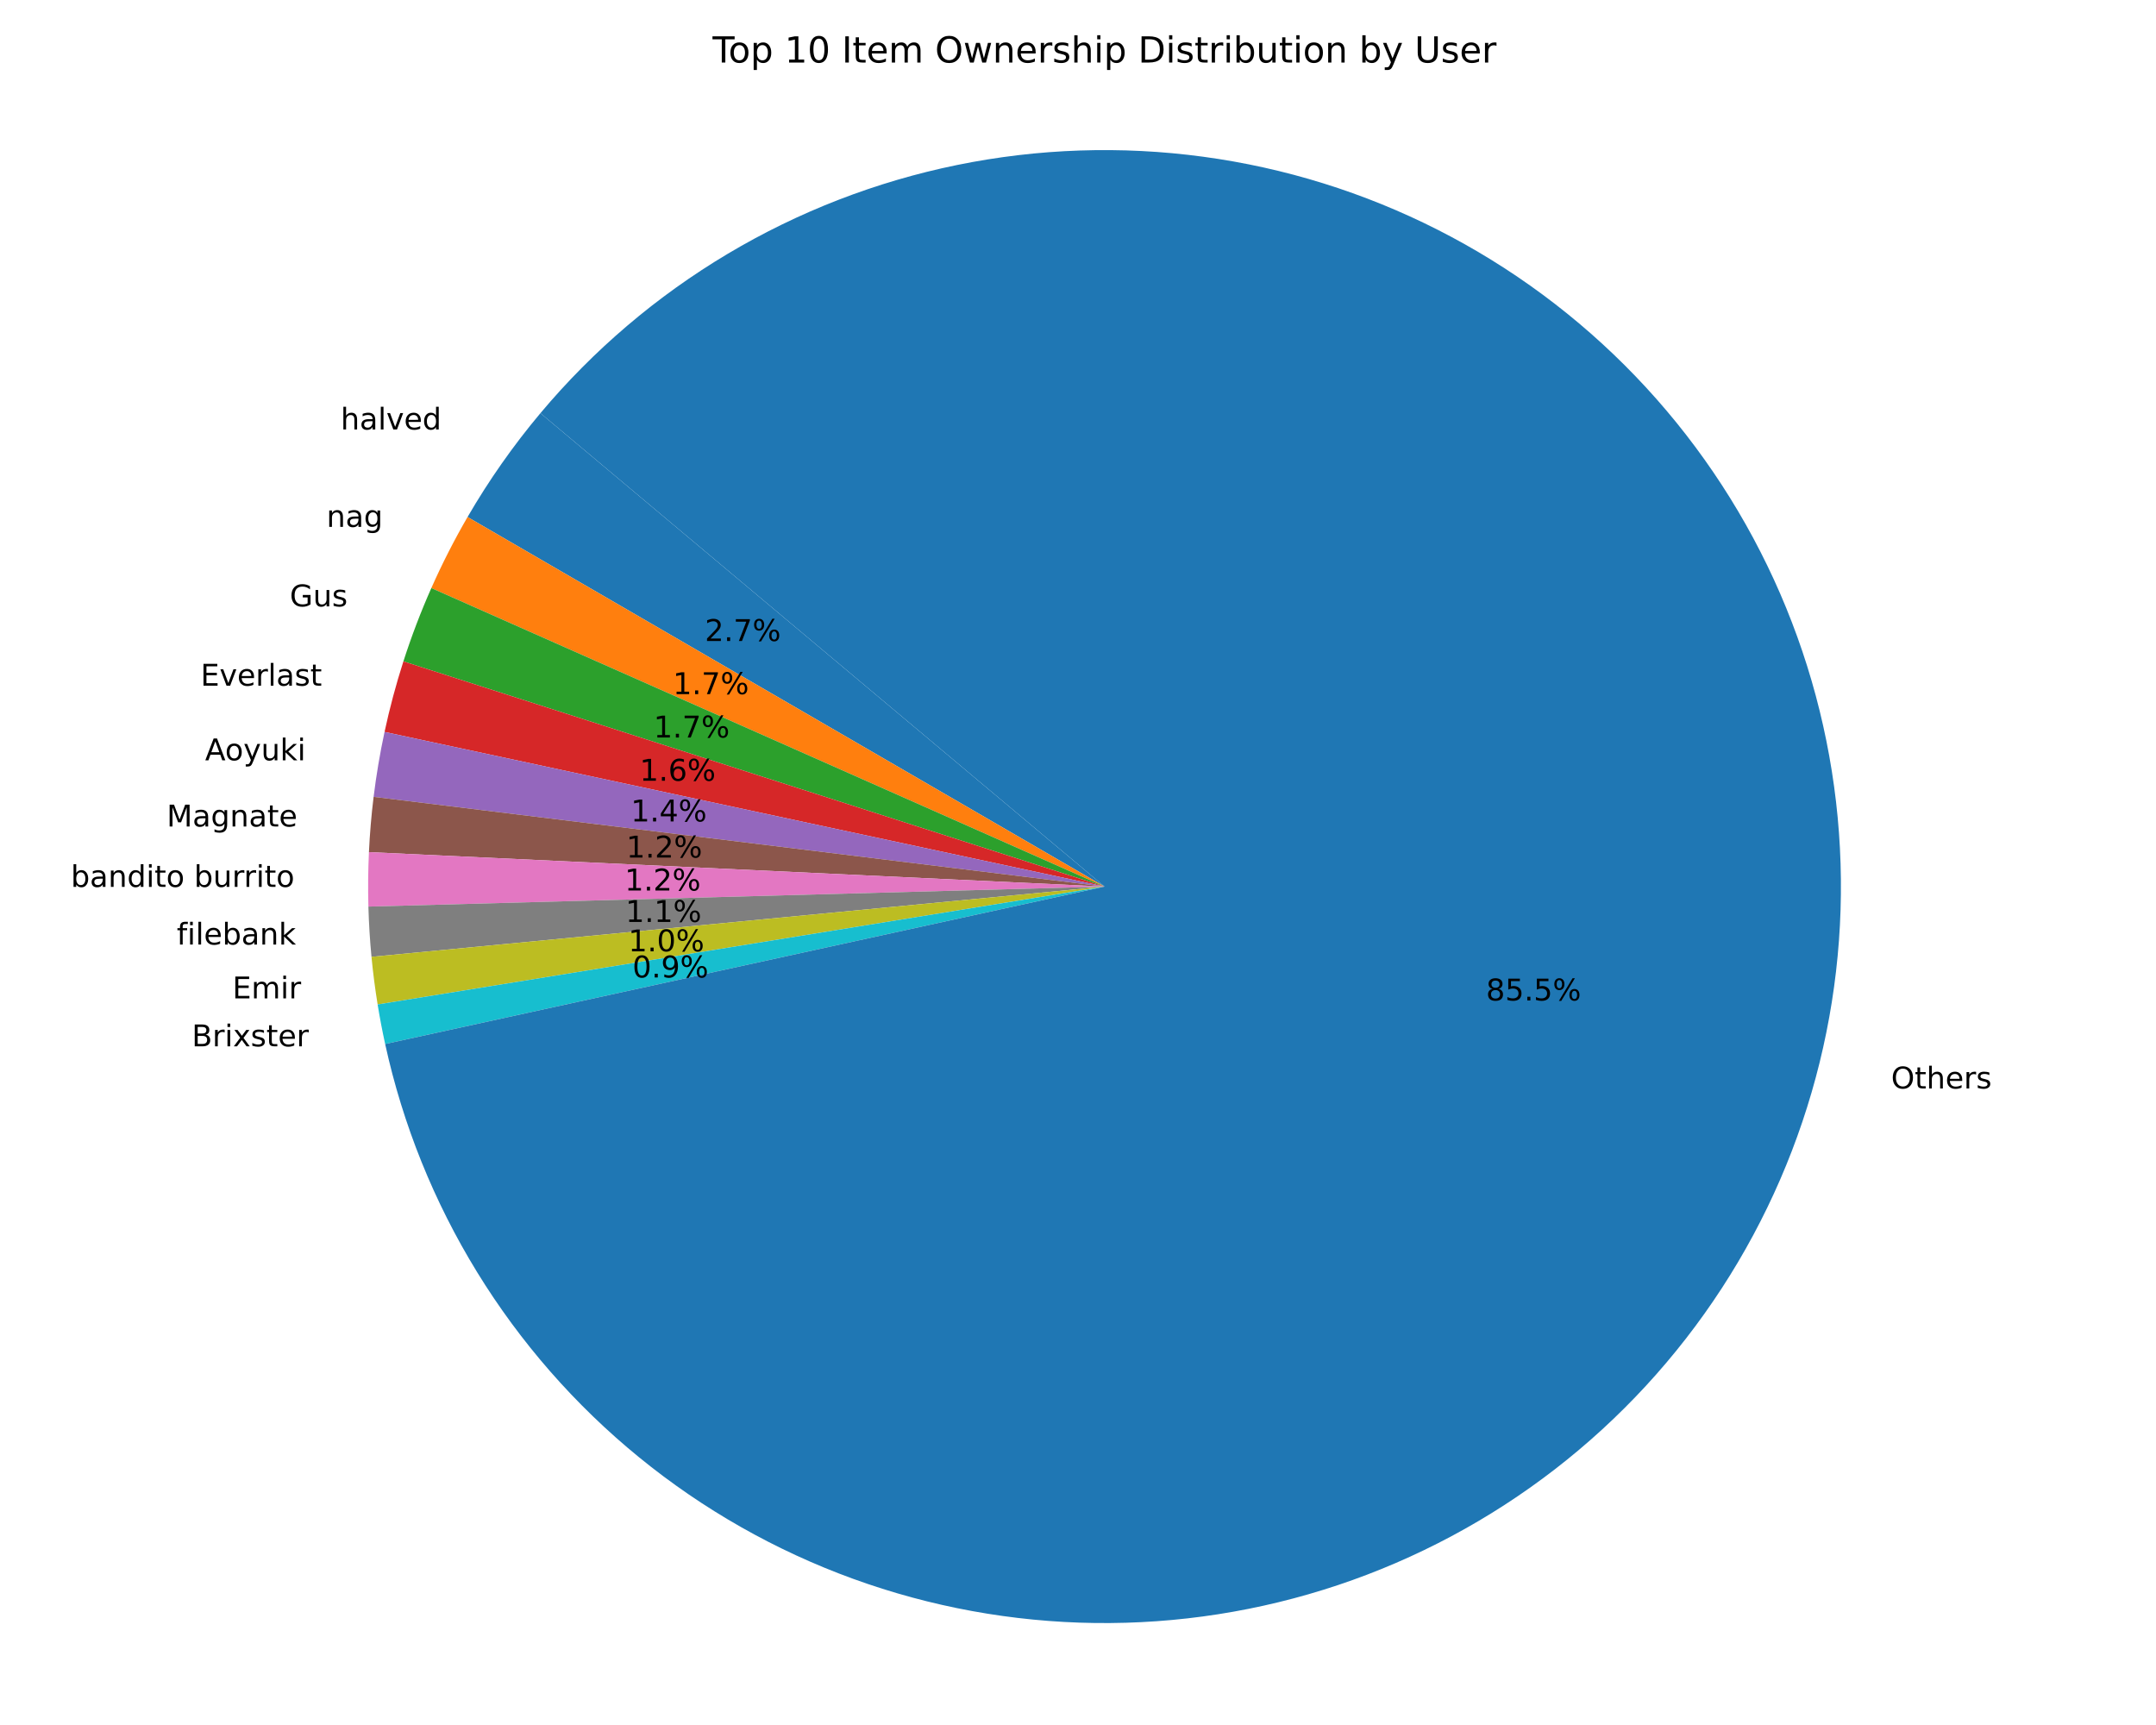
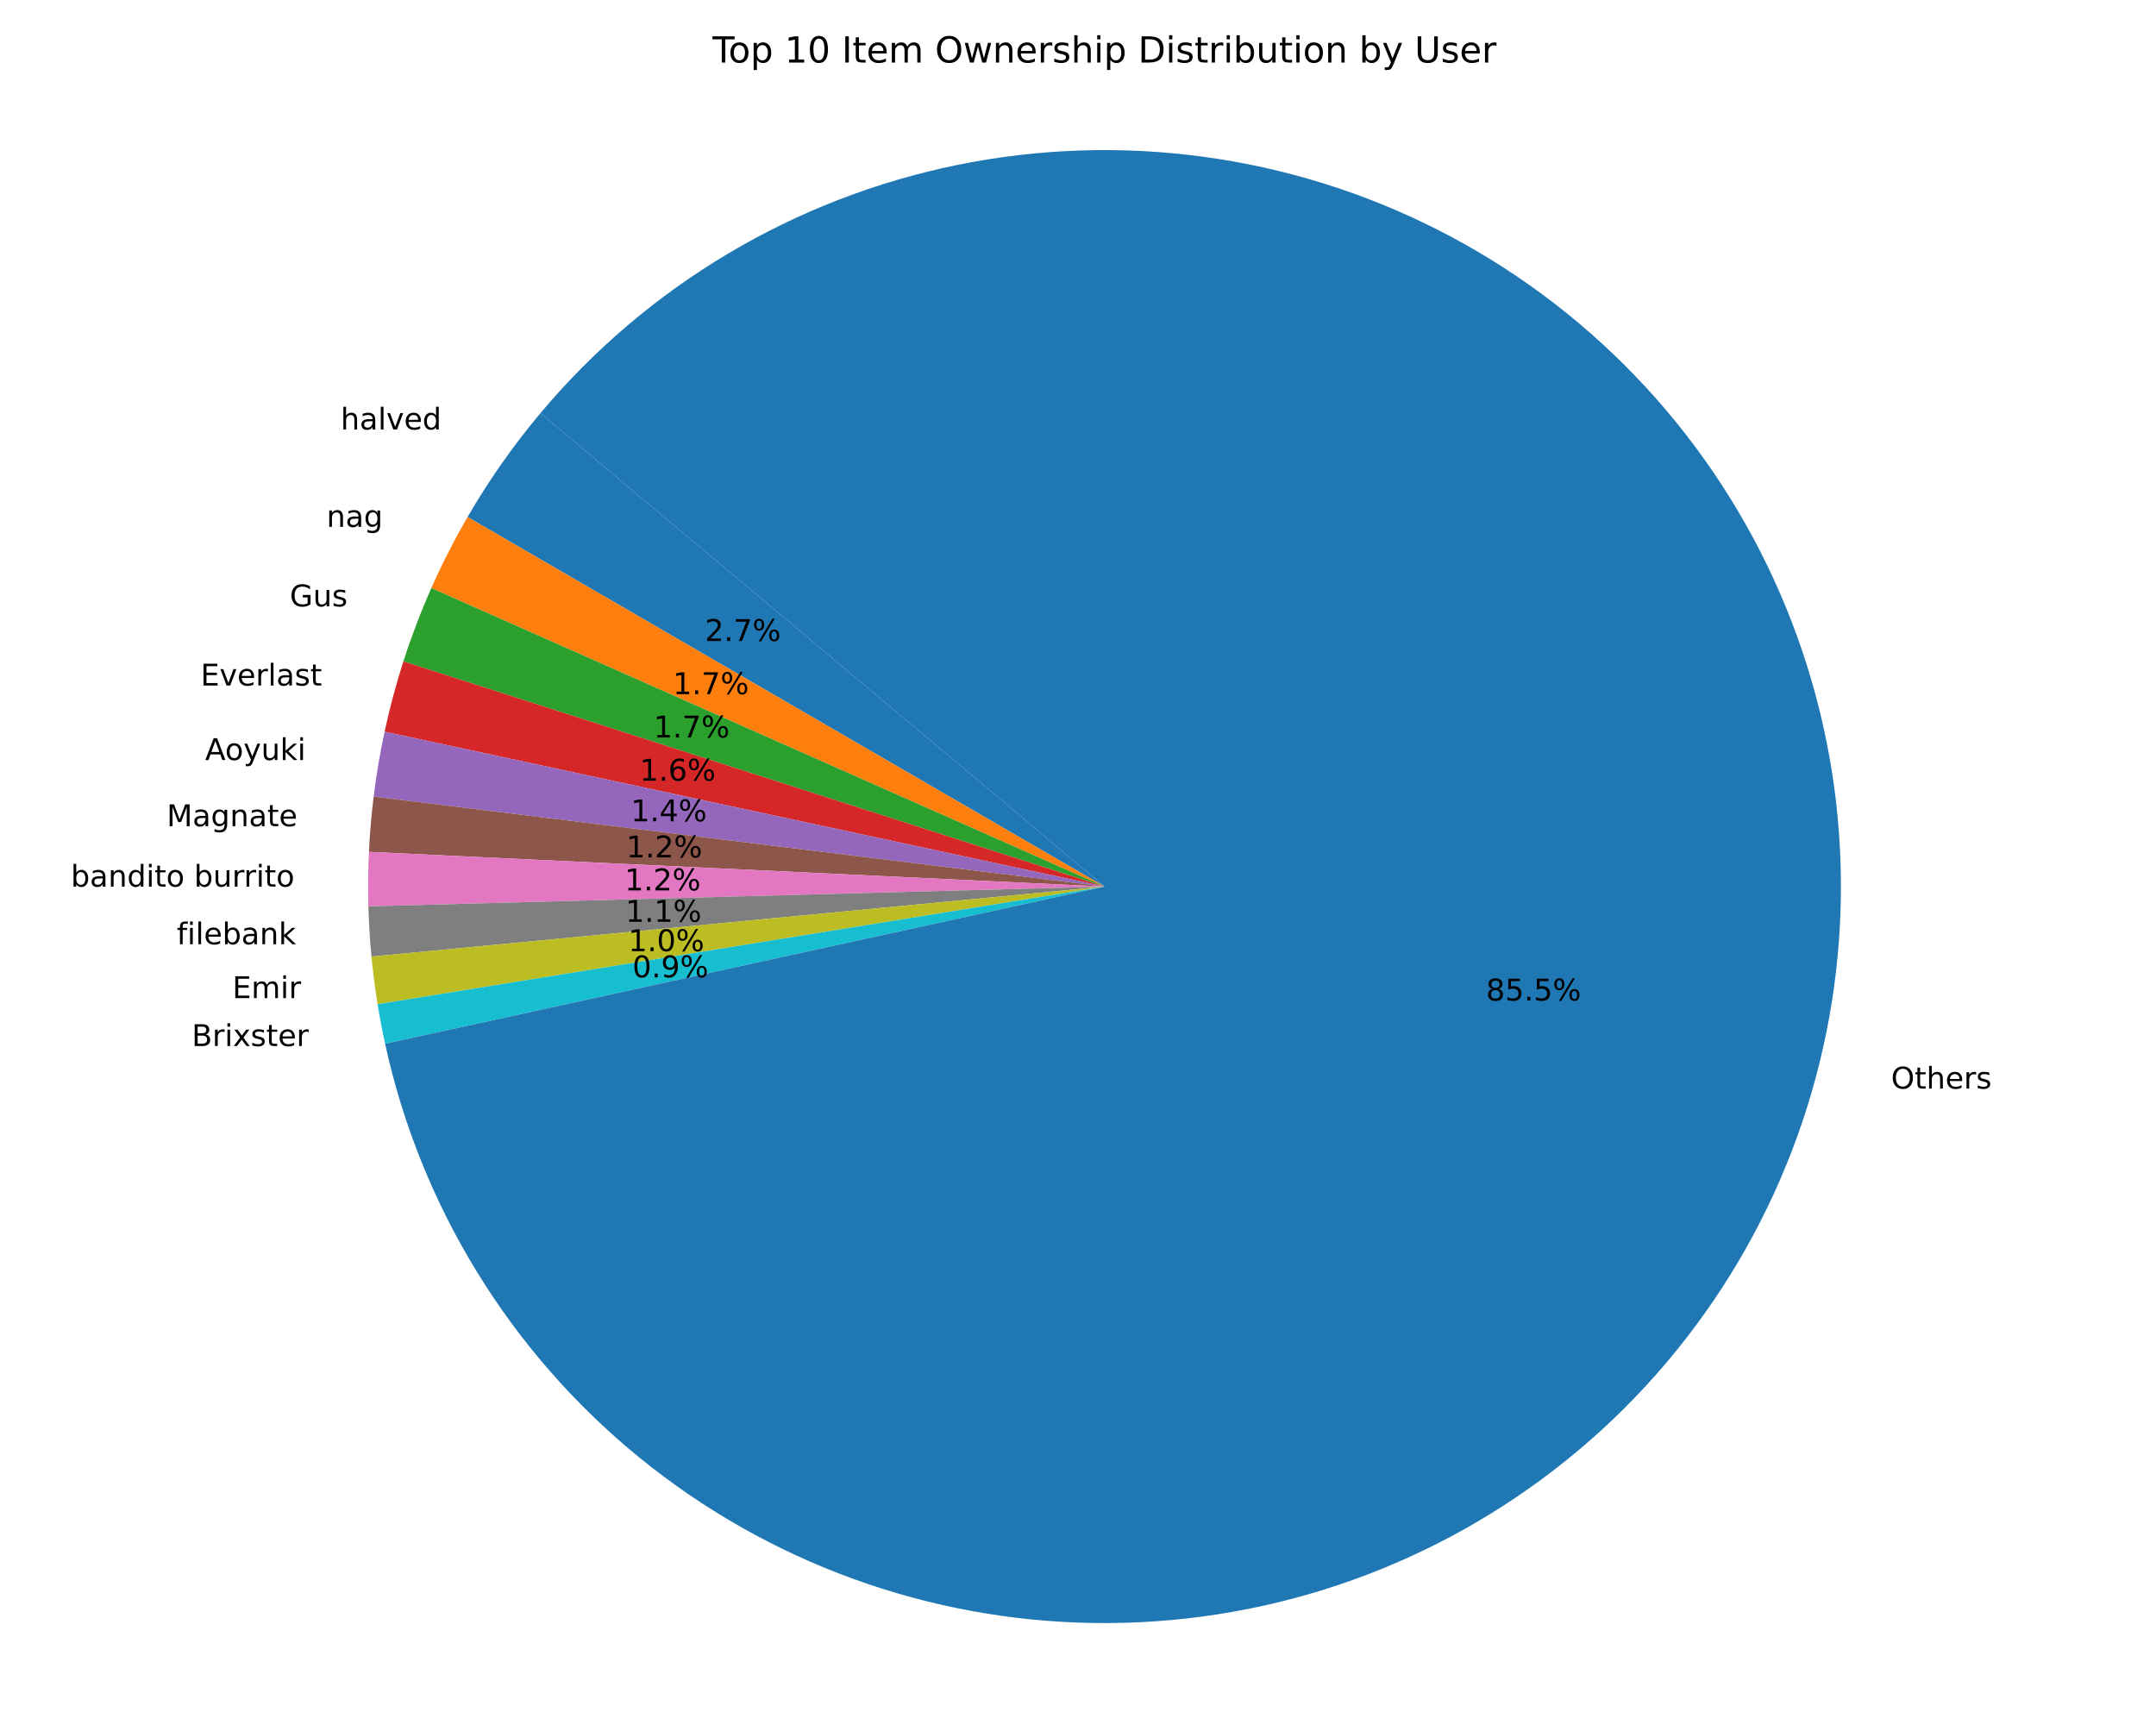
<svg xmlns="http://www.w3.org/2000/svg" xmlns:xlink="http://www.w3.org/1999/xlink" width="720pt" height="576pt" viewBox="0 0 720 576" version="1.1">
  <defs>
    <style type="text/css">*{stroke-linejoin: round; stroke-linecap: butt}</style>
  </defs>
  <g id="figure_1">
    <g id="patch_1">
      <path d="M 0 576  L 720 576  L 720 0  L 0 0  z " style="fill: #ffffff" />
    </g>
    <g id="axes_1">
      <g id="patch_2">
-         <path d="M 180.471 137.963  C 175.927 143.38 171.618 148.99 167.556 154.777  C 163.495 160.565 159.685 166.525 156.137 172.641  L 368.86 296.04  z " style="fill: #1f77b4" />
+         <path d="M 180.471 137.963  C 175.926 143.38 171.617 148.989 167.555 154.777  C 163.494 160.565 159.684 166.525 156.136 172.641  L 368.859 296.04  z " style="fill: #1f77b4" />
      </g>
      <g id="patch_3">
-         <path d="M 156.137 172.641  C 153.909 176.482 151.785 180.382 149.769 184.338  C 147.752 188.294 145.842 192.303 144.043 196.362  L 368.86 296.04  z " style="fill: #ff7f0e" />
+         <path d="M 156.136 172.641  C 153.908 176.482 151.785 180.382 149.768 184.338  C 147.751 188.294 145.842 192.303 144.042 196.362  L 368.859 296.04  z " style="fill: #ff7f0e" />
      </g>
      <g id="patch_4">
-         <path d="M 144.043 196.362  C 142.272 200.356 140.608 204.396 139.053 208.478  C 137.498 212.56 136.051 216.683 134.715 220.842  L 368.86 296.04  z " style="fill: #2ca02c" />
+         <path d="M 144.042 196.362  C 142.272 200.356 140.608 204.396 139.052 208.478  C 137.497 212.56 136.051 216.683 134.715 220.842  L 368.859 296.04  z " style="fill: #2ca02c" />
      </g>
      <g id="patch_5">
-         <path d="M 134.715 220.842  C 133.472 224.713 132.325 228.616 131.275 232.544  C 130.225 236.473 129.273 240.427 128.419 244.403  L 368.86 296.04  z " style="fill: #d62728" />
+         <path d="M 134.715 220.842  C 133.476 224.7 132.332 228.588 131.285 232.503  C 130.238 236.417 129.288 240.357 128.436 244.319  L 368.859 296.04  z " style="fill: #d62728" />
      </g>
      <g id="patch_6">
-         <path d="M 128.419 244.403  C 127.649 247.985 126.96 251.585 126.352 255.198  C 125.743 258.811 125.215 262.438 124.769 266.075  L 368.86 296.04  z " style="fill: #9467bd" />
+         <path d="M 128.436 244.319  C 127.665 247.901 126.975 251.5 126.365 255.113  C 125.755 258.726 125.226 262.352 124.779 265.989  L 368.859 296.04  z " style="fill: #9467bd" />
      </g>
      <g id="patch_7">
-         <path d="M 124.769 266.075  C 124.392 269.141 124.074 272.214 123.813 275.292  C 123.552 278.371 123.35 281.454 123.205 284.54  L 368.86 296.04  z " style="fill: #8c564b" />
+         <path d="M 124.779 265.989  C 124.401 269.055 124.081 272.128 123.82 275.206  C 123.558 278.285 123.354 281.368 123.209 284.454  L 368.859 296.04  z " style="fill: #8c564b" />
      </g>
      <g id="patch_8">
-         <path d="M 123.205 284.54  C 123.064 287.568 122.978 290.599 122.948 293.631  C 122.918 296.663 122.945 299.695 123.027 302.725  L 368.86 296.04  z " style="fill: #e377c2" />
+         <path d="M 123.209 284.454  C 123.066 287.482 122.979 290.513 122.948 293.545  C 122.918 296.576 122.943 299.608 123.024 302.639  L 368.859 296.04  z " style="fill: #e377c2" />
      </g>
      <g id="patch_9">
-         <path d="M 123.027 302.725  C 123.103 305.526 123.227 308.326 123.399 311.122  C 123.571 313.919 123.791 316.713 124.058 319.502  L 368.86 296.04  z " style="fill: #7f7f7f" />
+         <path d="M 123.024 302.639  C 123.099 305.44 123.222 308.24 123.393 311.036  C 123.564 313.833 123.783 316.627 124.049 319.416  L 368.859 296.04  z " style="fill: #7f7f7f" />
      </g>
      <g id="patch_10">
-         <path d="M 124.058 319.502  C 124.313 322.162 124.611 324.818 124.953 327.469  C 125.295 330.12 125.679 332.765 126.107 335.403  L 368.86 296.04  z " style="fill: #bcbd22" />
+         <path d="M 124.049 319.416  C 124.303 322.077 124.601 324.733 124.941 327.384  C 125.282 330.035 125.666 332.68 126.093 335.318  L 368.859 296.04  z " style="fill: #bcbd22" />
      </g>
      <g id="patch_11">
-         <path d="M 126.107 335.403  C 126.466 337.616 126.855 339.823 127.274 342.025  C 127.693 344.227 128.142 346.424 128.622 348.613  L 368.86 296.04  z " style="fill: #17becf" />
+         <path d="M 126.093 335.318  C 126.451 337.531 126.839 339.739 127.257 341.941  C 127.676 344.143 128.124 346.339 128.603 348.529  L 368.859 296.04  z " style="fill: #17becf" />
      </g>
      <g id="patch_12">
-         <path d="M 128.622 348.613  C 134.517 375.551 144.901 401.306 159.338 424.799  C 173.776 448.293 192.063 469.191 213.432 486.619  C 234.801 504.047 258.951 517.758 284.868 527.175  C 310.785 536.593 338.102 541.586 365.675 541.943  C 393.247 542.3 420.685 538.017 446.837 529.273  C 472.989 520.53 497.486 507.45 519.299 490.581  C 541.113 473.713 559.935 453.294 574.976 430.183  C 590.017 407.071 601.065 381.594 607.656 354.818  C 614.246 328.042 616.287 300.347 613.691 272.895  C 611.096 245.442 603.902 218.62 592.41 193.554  C 580.919 168.487 565.292 145.531 546.187 125.648  C 527.081 105.764 504.766 89.235 480.178 76.753  C 455.589 64.271 429.076 56.014 401.749 52.326  C 374.421 48.638 346.667 49.573 319.65 55.09  C 292.632 60.608 266.735 70.631 243.042 84.739  C 219.349 98.847 198.197 116.84 180.472 137.963  L 368.86 296.04  z " style="fill: #1f77b4" />
+         <path d="M 128.603 348.529  C 134.488 375.471 144.864 401.231 159.295 424.731  C 173.726 448.23 192.007 469.136 213.373 486.572  C 234.739 504.008 258.885 517.726 284.801 527.152  C 310.717 536.578 338.035 541.578 365.61 541.942  C 393.184 542.307 420.624 538.03 446.78 529.292  C 472.937 520.555 497.437 507.479 519.256 490.614  C 541.075 473.749 559.903 453.334 574.949 430.224  C 589.996 407.114 601.049 381.636 607.645 354.86  C 614.241 328.083 616.286 300.387 613.695 272.932  C 611.104 245.477 603.913 218.653 592.424 193.583  C 580.935 168.514 565.31 145.554 546.205 125.667  C 527.1 105.78 504.786 89.248 480.197 76.763  C 455.608 64.278 429.093 56.017 401.764 52.328  C 374.435 48.638 346.679 49.571 319.66 55.088  C 292.64 60.605 266.741 70.628 243.046 84.736  C 219.351 98.844 198.197 116.838 180.471 137.963  L 368.859 296.04  z " style="fill: #1f77b4" />
      </g>
      <g id="matplotlib.axis_1" />
      <g id="matplotlib.axis_2" />
      <g id="text_1">
-         <g transform="translate(113.7616 143.4104) scale(0.1 -0.1)">
+         <g transform="translate(113.761 143.4102) scale(0.1 -0.1)">
          <defs>
            <path id="DejaVuSans-68" d="M 3513 2113  L 3513 0  L 2938 0  L 2938 2094  Q 2938 2591 2744 2837  Q 2550 3084 2163 3084  Q 1697 3084 1428 2787  Q 1159 2491 1159 1978  L 1159 0  L 581 0  L 581 4863  L 1159 4863  L 1159 2956  Q 1366 3272 1645 3428  Q 1925 3584 2291 3584  Q 2894 3584 3203 3211  Q 3513 2838 3513 2113  z " transform="scale(0.015625)" />
            <path id="DejaVuSans-61" d="M 2194 1759  Q 1497 1759 1228 1600  Q 959 1441 959 1056  Q 959 750 1161 570  Q 1363 391 1709 391  Q 2188 391 2477 730  Q 2766 1069 2766 1631  L 2766 1759  L 2194 1759  z M 3341 1997  L 3341 0  L 2766 0  L 2766 531  Q 2569 213 2275 61  Q 1981 -91 1556 -91  Q 1019 -91 701 211  Q 384 513 384 1019  Q 384 1609 779 1909  Q 1175 2209 1959 2209  L 2766 2209  L 2766 2266  Q 2766 2663 2505 2880  Q 2244 3097 1772 3097  Q 1472 3097 1187 3025  Q 903 2953 641 2809  L 641 3341  Q 956 3463 1253 3523  Q 1550 3584 1831 3584  Q 2591 3584 2966 3190  Q 3341 2797 3341 1997  z " transform="scale(0.015625)" />
            <path id="DejaVuSans-6c" d="M 603 4863  L 1178 4863  L 1178 0  L 603 0  L 603 4863  z " transform="scale(0.015625)" />
            <path id="DejaVuSans-76" d="M 191 3500  L 800 3500  L 1894 563  L 2988 3500  L 3597 3500  L 2284 0  L 1503 0  L 191 3500  z " transform="scale(0.015625)" />
            <path id="DejaVuSans-65" d="M 3597 1894  L 3597 1613  L 953 1613  Q 991 1019 1311 708  Q 1631 397 2203 397  Q 2534 397 2845 478  Q 3156 559 3463 722  L 3463 178  Q 3153 47 2828 -22  Q 2503 -91 2169 -91  Q 1331 -91 842 396  Q 353 884 353 1716  Q 353 2575 817 3079  Q 1281 3584 2069 3584  Q 2775 3584 3186 3129  Q 3597 2675 3597 1894  z M 3022 2063  Q 3016 2534 2758 2815  Q 2500 3097 2075 3097  Q 1594 3097 1305 2825  Q 1016 2553 972 2059  L 3022 2063  z " transform="scale(0.015625)" />
            <path id="DejaVuSans-64" d="M 2906 2969  L 2906 4863  L 3481 4863  L 3481 0  L 2906 0  L 2906 525  Q 2725 213 2448 61  Q 2172 -91 1784 -91  Q 1150 -91 751 415  Q 353 922 353 1747  Q 353 2572 751 3078  Q 1150 3584 1784 3584  Q 2172 3584 2448 3432  Q 2725 3281 2906 2969  z M 947 1747  Q 947 1113 1208 752  Q 1469 391 1925 391  Q 2381 391 2643 752  Q 2906 1113 2906 1747  Q 2906 2381 2643 2742  Q 2381 3103 1925 3103  Q 1469 3103 1208 2742  Q 947 2381 947 1747  z " transform="scale(0.015625)" />
          </defs>
          <use xlink:href="#DejaVuSans-68" />
          <use xlink:href="#DejaVuSans-61" transform="translate(63.37891 0)" />
          <use xlink:href="#DejaVuSans-6c" transform="translate(124.6582 0)" />
          <use xlink:href="#DejaVuSans-76" transform="translate(152.4414 0)" />
          <use xlink:href="#DejaVuSans-65" transform="translate(211.6211 0)" />
          <use xlink:href="#DejaVuSans-64" transform="translate(273.1445 0)" />
        </g>
      </g>
      <g id="text_2">
-         <g transform="translate(235.3752 214.0417) scale(0.1 -0.1)">
+         <g transform="translate(235.3747 214.0417) scale(0.1 -0.1)">
          <defs>
            <path id="DejaVuSans-32" d="M 1228 531  L 3431 531  L 3431 0  L 469 0  L 469 531  Q 828 903 1448 1529  Q 2069 2156 2228 2338  Q 2531 2678 2651 2914  Q 2772 3150 2772 3378  Q 2772 3750 2511 3984  Q 2250 4219 1831 4219  Q 1534 4219 1204 4116  Q 875 4013 500 3803  L 500 4441  Q 881 4594 1212 4672  Q 1544 4750 1819 4750  Q 2544 4750 2975 4387  Q 3406 4025 3406 3419  Q 3406 3131 3298 2873  Q 3191 2616 2906 2266  Q 2828 2175 2409 1742  Q 1991 1309 1228 531  z " transform="scale(0.015625)" />
            <path id="DejaVuSans-2e" d="M 684 794  L 1344 794  L 1344 0  L 684 0  L 684 794  z " transform="scale(0.015625)" />
            <path id="DejaVuSans-37" d="M 525 4666  L 3525 4666  L 3525 4397  L 1831 0  L 1172 0  L 2766 4134  L 525 4134  L 525 4666  z " transform="scale(0.015625)" />
            <path id="DejaVuSans-25" d="M 4653 2053  Q 4381 2053 4226 1822  Q 4072 1591 4072 1178  Q 4072 772 4226 539  Q 4381 306 4653 306  Q 4919 306 5073 539  Q 5228 772 5228 1178  Q 5228 1588 5073 1820  Q 4919 2053 4653 2053  z M 4653 2450  Q 5147 2450 5437 2106  Q 5728 1763 5728 1178  Q 5728 594 5436 251  Q 5144 -91 4653 -91  Q 4153 -91 3862 251  Q 3572 594 3572 1178  Q 3572 1766 3864 2108  Q 4156 2450 4653 2450  z M 1428 4353  Q 1159 4353 1004 4120  Q 850 3888 850 3481  Q 850 3069 1003 2837  Q 1156 2606 1428 2606  Q 1700 2606 1854 2837  Q 2009 3069 2009 3481  Q 2009 3884 1853 4118  Q 1697 4353 1428 4353  z M 4250 4750  L 4750 4750  L 1831 -91  L 1331 -91  L 4250 4750  z M 1428 4750  Q 1922 4750 2215 4408  Q 2509 4066 2509 3481  Q 2509 2891 2217 2550  Q 1925 2209 1428 2209  Q 931 2209 642 2551  Q 353 2894 353 3481  Q 353 4063 643 4406  Q 934 4750 1428 4750  z " transform="scale(0.015625)" />
          </defs>
          <use xlink:href="#DejaVuSans-32" />
          <use xlink:href="#DejaVuSans-2e" transform="translate(63.62305 0)" />
          <use xlink:href="#DejaVuSans-37" transform="translate(95.41016 0)" />
          <use xlink:href="#DejaVuSans-25" transform="translate(159.0332 0)" />
        </g>
      </g>
      <g id="text_3">
-         <g transform="translate(109.0454 175.927) scale(0.1 -0.1)">
+         <g transform="translate(109.0447 175.9269) scale(0.1 -0.1)">
          <defs>
            <path id="DejaVuSans-6e" d="M 3513 2113  L 3513 0  L 2938 0  L 2938 2094  Q 2938 2591 2744 2837  Q 2550 3084 2163 3084  Q 1697 3084 1428 2787  Q 1159 2491 1159 1978  L 1159 0  L 581 0  L 581 3500  L 1159 3500  L 1159 2956  Q 1366 3272 1645 3428  Q 1925 3584 2291 3584  Q 2894 3584 3203 3211  Q 3513 2838 3513 2113  z " transform="scale(0.015625)" />
            <path id="DejaVuSans-67" d="M 2906 1791  Q 2906 2416 2648 2759  Q 2391 3103 1925 3103  Q 1463 3103 1205 2759  Q 947 2416 947 1791  Q 947 1169 1205 825  Q 1463 481 1925 481  Q 2391 481 2648 825  Q 2906 1169 2906 1791  z M 3481 434  Q 3481 -459 3084 -895  Q 2688 -1331 1869 -1331  Q 1566 -1331 1297 -1286  Q 1028 -1241 775 -1147  L 775 -588  Q 1028 -725 1275 -790  Q 1522 -856 1778 -856  Q 2344 -856 2625 -561  Q 2906 -266 2906 331  L 2906 616  Q 2728 306 2450 153  Q 2172 0 1784 0  Q 1141 0 747 490  Q 353 981 353 1791  Q 353 2603 747 3093  Q 1141 3584 1784 3584  Q 2172 3584 2450 3431  Q 2728 3278 2906 2969  L 2906 3500  L 3481 3500  L 3481 434  z " transform="scale(0.015625)" />
          </defs>
          <use xlink:href="#DejaVuSans-6e" />
          <use xlink:href="#DejaVuSans-61" transform="translate(63.37891 0)" />
          <use xlink:href="#DejaVuSans-67" transform="translate(124.6582 0)" />
        </g>
      </g>
      <g id="text_4">
-         <g transform="translate(224.7027 231.7781) scale(0.1 -0.1)">
+         <g transform="translate(224.7021 231.778) scale(0.1 -0.1)">
          <defs>
            <path id="DejaVuSans-31" d="M 794 531  L 1825 531  L 1825 4091  L 703 3866  L 703 4441  L 1819 4666  L 2450 4666  L 2450 531  L 3481 531  L 3481 0  L 794 0  L 794 531  z " transform="scale(0.015625)" />
          </defs>
          <use xlink:href="#DejaVuSans-31" />
          <use xlink:href="#DejaVuSans-2e" transform="translate(63.62305 0)" />
          <use xlink:href="#DejaVuSans-37" transform="translate(95.41016 0)" />
          <use xlink:href="#DejaVuSans-25" transform="translate(159.0332 0)" />
        </g>
      </g>
      <g id="text_5">
-         <g transform="translate(96.77693 202.4809) scale(0.1 -0.1)">
+         <g transform="translate(96.77626 202.4808) scale(0.1 -0.1)">
          <defs>
            <path id="DejaVuSans-47" d="M 3809 666  L 3809 1919  L 2778 1919  L 2778 2438  L 4434 2438  L 4434 434  Q 4069 175 3628 42  Q 3188 -91 2688 -91  Q 1594 -91 976 548  Q 359 1188 359 2328  Q 359 3472 976 4111  Q 1594 4750 2688 4750  Q 3144 4750 3555 4637  Q 3966 4525 4313 4306  L 4313 3634  Q 3963 3931 3569 4081  Q 3175 4231 2741 4231  Q 1884 4231 1454 3753  Q 1025 3275 1025 2328  Q 1025 1384 1454 906  Q 1884 428 2741 428  Q 3075 428 3337 486  Q 3600 544 3809 666  z " transform="scale(0.015625)" />
            <path id="DejaVuSans-75" d="M 544 1381  L 544 3500  L 1119 3500  L 1119 1403  Q 1119 906 1312 657  Q 1506 409 1894 409  Q 2359 409 2629 706  Q 2900 1003 2900 1516  L 2900 3500  L 3475 3500  L 3475 0  L 2900 0  L 2900 538  Q 2691 219 2414 64  Q 2138 -91 1772 -91  Q 1169 -91 856 284  Q 544 659 544 1381  z M 1991 3584  L 1991 3584  z " transform="scale(0.015625)" />
            <path id="DejaVuSans-73" d="M 2834 3397  L 2834 2853  Q 2591 2978 2328 3040  Q 2066 3103 1784 3103  Q 1356 3103 1142 2972  Q 928 2841 928 2578  Q 928 2378 1081 2264  Q 1234 2150 1697 2047  L 1894 2003  Q 2506 1872 2764 1633  Q 3022 1394 3022 966  Q 3022 478 2636 193  Q 2250 -91 1575 -91  Q 1294 -91 989 -36  Q 684 19 347 128  L 347 722  Q 666 556 975 473  Q 1284 391 1588 391  Q 1994 391 2212 530  Q 2431 669 2431 922  Q 2431 1156 2273 1281  Q 2116 1406 1581 1522  L 1381 1569  Q 847 1681 609 1914  Q 372 2147 372 2553  Q 372 3047 722 3315  Q 1072 3584 1716 3584  Q 2034 3584 2315 3537  Q 2597 3491 2834 3397  z " transform="scale(0.015625)" />
          </defs>
          <use xlink:href="#DejaVuSans-47" />
          <use xlink:href="#DejaVuSans-75" transform="translate(77.49023 0)" />
          <use xlink:href="#DejaVuSans-73" transform="translate(140.8691 0)" />
        </g>
      </g>
      <g id="text_6">
-         <g transform="translate(218.2733 246.262) scale(0.1 -0.1)">
+         <g transform="translate(218.2727 246.262) scale(0.1 -0.1)">
          <use xlink:href="#DejaVuSans-31" />
          <use xlink:href="#DejaVuSans-2e" transform="translate(63.62305 0)" />
          <use xlink:href="#DejaVuSans-37" transform="translate(95.41016 0)" />
          <use xlink:href="#DejaVuSans-25" transform="translate(159.0332 0)" />
        </g>
      </g>
      <g id="text_7">
-         <g transform="translate(66.9788 228.9541) scale(0.1 -0.1)">
+         <g transform="translate(66.99036 228.9082) scale(0.1 -0.1)">
          <defs>
            <path id="DejaVuSans-45" d="M 628 4666  L 3578 4666  L 3578 4134  L 1259 4134  L 1259 2753  L 3481 2753  L 3481 2222  L 1259 2222  L 1259 531  L 3634 531  L 3634 0  L 628 0  L 628 4666  z " transform="scale(0.015625)" />
            <path id="DejaVuSans-72" d="M 2631 2963  Q 2534 3019 2420 3045  Q 2306 3072 2169 3072  Q 1681 3072 1420 2755  Q 1159 2438 1159 1844  L 1159 0  L 581 0  L 581 3500  L 1159 3500  L 1159 2956  Q 1341 3275 1631 3429  Q 1922 3584 2338 3584  Q 2397 3584 2469 3576  Q 2541 3569 2628 3553  L 2631 2963  z " transform="scale(0.015625)" />
            <path id="DejaVuSans-74" d="M 1172 4494  L 1172 3500  L 2356 3500  L 2356 3053  L 1172 3053  L 1172 1153  Q 1172 725 1289 603  Q 1406 481 1766 481  L 2356 481  L 2356 0  L 1766 0  Q 1100 0 847 248  Q 594 497 594 1153  L 594 3053  L 172 3053  L 172 3500  L 594 3500  L 594 4494  L 1172 4494  z " transform="scale(0.015625)" />
          </defs>
          <use xlink:href="#DejaVuSans-45" />
          <use xlink:href="#DejaVuSans-76" transform="translate(63.18359 0)" />
          <use xlink:href="#DejaVuSans-65" transform="translate(122.3633 0)" />
          <use xlink:href="#DejaVuSans-72" transform="translate(183.8867 0)" />
          <use xlink:href="#DejaVuSans-6c" transform="translate(225 0)" />
          <use xlink:href="#DejaVuSans-61" transform="translate(252.7832 0)" />
          <use xlink:href="#DejaVuSans-73" transform="translate(314.0625 0)" />
          <use xlink:href="#DejaVuSans-74" transform="translate(366.1621 0)" />
        </g>
      </g>
      <g id="text_8">
-         <g transform="translate(213.6064 260.7019) scale(0.1 -0.1)">
+         <g transform="translate(213.6125 260.6769) scale(0.1 -0.1)">
          <defs>
            <path id="DejaVuSans-36" d="M 2113 2584  Q 1688 2584 1439 2293  Q 1191 2003 1191 1497  Q 1191 994 1439 701  Q 1688 409 2113 409  Q 2538 409 2786 701  Q 3034 994 3034 1497  Q 3034 2003 2786 2293  Q 2538 2584 2113 2584  z M 3366 4563  L 3366 3988  Q 3128 4100 2886 4159  Q 2644 4219 2406 4219  Q 1781 4219 1451 3797  Q 1122 3375 1075 2522  Q 1259 2794 1537 2939  Q 1816 3084 2150 3084  Q 2853 3084 3261 2657  Q 3669 2231 3669 1497  Q 3669 778 3244 343  Q 2819 -91 2113 -91  Q 1303 -91 875 529  Q 447 1150 447 2328  Q 447 3434 972 4092  Q 1497 4750 2381 4750  Q 2619 4750 2861 4703  Q 3103 4656 3366 4563  z " transform="scale(0.015625)" />
          </defs>
          <use xlink:href="#DejaVuSans-31" />
          <use xlink:href="#DejaVuSans-2e" transform="translate(63.62305 0)" />
          <use xlink:href="#DejaVuSans-36" transform="translate(95.41016 0)" />
          <use xlink:href="#DejaVuSans-25" transform="translate(159.0332 0)" />
        </g>
      </g>
      <g id="text_9">
-         <g transform="translate(68.49132 253.8731) scale(0.1 -0.1)">
+         <g transform="translate(68.50639 253.7795) scale(0.1 -0.1)">
          <defs>
            <path id="DejaVuSans-41" d="M 2188 4044  L 1331 1722  L 3047 1722  L 2188 4044  z M 1831 4666  L 2547 4666  L 4325 0  L 3669 0  L 3244 1197  L 1141 1197  L 716 0  L 50 0  L 1831 4666  z " transform="scale(0.015625)" />
            <path id="DejaVuSans-6f" d="M 1959 3097  Q 1497 3097 1228 2736  Q 959 2375 959 1747  Q 959 1119 1226 758  Q 1494 397 1959 397  Q 2419 397 2687 759  Q 2956 1122 2956 1747  Q 2956 2369 2687 2733  Q 2419 3097 1959 3097  z M 1959 3584  Q 2709 3584 3137 3096  Q 3566 2609 3566 1747  Q 3566 888 3137 398  Q 2709 -91 1959 -91  Q 1206 -91 779 398  Q 353 888 353 1747  Q 353 2609 779 3096  Q 1206 3584 1959 3584  z " transform="scale(0.015625)" />
            <path id="DejaVuSans-79" d="M 2059 -325  Q 1816 -950 1584 -1140  Q 1353 -1331 966 -1331  L 506 -1331  L 506 -850  L 844 -850  Q 1081 -850 1212 -737  Q 1344 -625 1503 -206  L 1606 56  L 191 3500  L 800 3500  L 1894 763  L 2988 3500  L 3597 3500  L 2059 -325  z " transform="scale(0.015625)" />
            <path id="DejaVuSans-6b" d="M 581 4863  L 1159 4863  L 1159 1991  L 2875 3500  L 3609 3500  L 1753 1863  L 3688 0  L 2938 0  L 1159 1709  L 1159 0  L 581 0  L 581 4863  z " transform="scale(0.015625)" />
            <path id="DejaVuSans-69" d="M 603 3500  L 1178 3500  L 1178 0  L 603 0  L 603 3500  z M 603 4863  L 1178 4863  L 1178 4134  L 603 4134  L 603 4863  z " transform="scale(0.015625)" />
          </defs>
          <use xlink:href="#DejaVuSans-41" />
          <use xlink:href="#DejaVuSans-6f" transform="translate(66.6582 0)" />
          <use xlink:href="#DejaVuSans-79" transform="translate(127.8398 0)" />
          <use xlink:href="#DejaVuSans-75" transform="translate(187.0195 0)" />
          <use xlink:href="#DejaVuSans-6b" transform="translate(250.3984 0)" />
          <use xlink:href="#DejaVuSans-69" transform="translate(308.3086 0)" />
        </g>
      </g>
      <g id="text_10">
-         <g transform="translate(210.6524 274.2941) scale(0.1 -0.1)">
+         <g transform="translate(210.6605 274.2431) scale(0.1 -0.1)">
          <defs>
            <path id="DejaVuSans-34" d="M 2419 4116  L 825 1625  L 2419 1625  L 2419 4116  z M 2253 4666  L 3047 4666  L 3047 1625  L 3713 1625  L 3713 1100  L 3047 1100  L 3047 0  L 2419 0  L 2419 1100  L 313 1100  L 313 1709  L 2253 4666  z " transform="scale(0.015625)" />
          </defs>
          <use xlink:href="#DejaVuSans-31" />
          <use xlink:href="#DejaVuSans-2e" transform="translate(63.62305 0)" />
          <use xlink:href="#DejaVuSans-34" transform="translate(95.41016 0)" />
          <use xlink:href="#DejaVuSans-25" transform="translate(159.0332 0)" />
        </g>
      </g>
      <g id="text_11">
-         <g transform="translate(55.6647 275.977) scale(0.1 -0.1)">
+         <g transform="translate(55.67202 275.8825) scale(0.1 -0.1)">
          <defs>
            <path id="DejaVuSans-4d" d="M 628 4666  L 1569 4666  L 2759 1491  L 3956 4666  L 4897 4666  L 4897 0  L 4281 0  L 4281 4097  L 3078 897  L 2444 897  L 1241 4097  L 1241 0  L 628 0  L 628 4666  z " transform="scale(0.015625)" />
          </defs>
          <use xlink:href="#DejaVuSans-4d" />
          <use xlink:href="#DejaVuSans-61" transform="translate(86.2793 0)" />
          <use xlink:href="#DejaVuSans-67" transform="translate(147.5586 0)" />
          <use xlink:href="#DejaVuSans-6e" transform="translate(211.0352 0)" />
          <use xlink:href="#DejaVuSans-61" transform="translate(274.4141 0)" />
          <use xlink:href="#DejaVuSans-74" transform="translate(335.6934 0)" />
          <use xlink:href="#DejaVuSans-65" transform="translate(374.9023 0)" />
        </g>
      </g>
      <g id="text_12">
-         <g transform="translate(209.1294 286.3508) scale(0.1 -0.1)">
+         <g transform="translate(209.1332 286.2992) scale(0.1 -0.1)">
          <use xlink:href="#DejaVuSans-31" />
          <use xlink:href="#DejaVuSans-2e" transform="translate(63.62305 0)" />
          <use xlink:href="#DejaVuSans-32" transform="translate(95.41016 0)" />
          <use xlink:href="#DejaVuSans-25" transform="translate(159.0332 0)" />
        </g>
      </g>
      <g id="text_13">
-         <g transform="translate(23.64918 296.1494) scale(0.1 -0.1)">
+         <g transform="translate(23.64943 296.0546) scale(0.1 -0.1)">
          <defs>
            <path id="DejaVuSans-62" d="M 3116 1747  Q 3116 2381 2855 2742  Q 2594 3103 2138 3103  Q 1681 3103 1420 2742  Q 1159 2381 1159 1747  Q 1159 1113 1420 752  Q 1681 391 2138 391  Q 2594 391 2855 752  Q 3116 1113 3116 1747  z M 1159 2969  Q 1341 3281 1617 3432  Q 1894 3584 2278 3584  Q 2916 3584 3314 3078  Q 3713 2572 3713 1747  Q 3713 922 3314 415  Q 2916 -91 2278 -91  Q 1894 -91 1617 61  Q 1341 213 1159 525  L 1159 0  L 581 0  L 581 4863  L 1159 4863  L 1159 2969  z " transform="scale(0.015625)" />
            <path id="DejaVuSans-20" transform="scale(0.015625)" />
          </defs>
          <use xlink:href="#DejaVuSans-62" />
          <use xlink:href="#DejaVuSans-61" transform="translate(63.47656 0)" />
          <use xlink:href="#DejaVuSans-6e" transform="translate(124.7559 0)" />
          <use xlink:href="#DejaVuSans-64" transform="translate(188.1348 0)" />
          <use xlink:href="#DejaVuSans-69" transform="translate(251.6113 0)" />
          <use xlink:href="#DejaVuSans-74" transform="translate(279.3945 0)" />
          <use xlink:href="#DejaVuSans-6f" transform="translate(318.6035 0)" />
          <use xlink:href="#DejaVuSans-20" transform="translate(379.7852 0)" />
          <use xlink:href="#DejaVuSans-62" transform="translate(411.5723 0)" />
          <use xlink:href="#DejaVuSans-75" transform="translate(475.0488 0)" />
          <use xlink:href="#DejaVuSans-72" transform="translate(538.4277 0)" />
          <use xlink:href="#DejaVuSans-72" transform="translate(577.791 0)" />
          <use xlink:href="#DejaVuSans-69" transform="translate(618.9043 0)" />
          <use xlink:href="#DejaVuSans-74" transform="translate(646.6875 0)" />
          <use xlink:href="#DejaVuSans-6f" transform="translate(685.8965 0)" />
        </g>
      </g>
      <g id="text_14">
-         <g transform="translate(208.6104 297.3539) scale(0.1 -0.1)">
+         <g transform="translate(208.6104 297.3022) scale(0.1 -0.1)">
          <use xlink:href="#DejaVuSans-31" />
          <use xlink:href="#DejaVuSans-2e" transform="translate(63.62305 0)" />
          <use xlink:href="#DejaVuSans-32" transform="translate(95.41016 0)" />
          <use xlink:href="#DejaVuSans-25" transform="translate(159.0332 0)" />
        </g>
      </g>
      <g id="text_15">
-         <g transform="translate(59.01888 315.3901) scale(0.1 -0.1)">
+         <g transform="translate(59.01238 315.2955) scale(0.1 -0.1)">
          <defs>
            <path id="DejaVuSans-66" d="M 2375 4863  L 2375 4384  L 1825 4384  Q 1516 4384 1395 4259  Q 1275 4134 1275 3809  L 1275 3500  L 2222 3500  L 2222 3053  L 1275 3053  L 1275 0  L 697 0  L 697 3053  L 147 3053  L 147 3500  L 697 3500  L 697 3744  Q 697 4328 969 4595  Q 1241 4863 1831 4863  L 2375 4863  z " transform="scale(0.015625)" />
          </defs>
          <use xlink:href="#DejaVuSans-66" />
          <use xlink:href="#DejaVuSans-69" transform="translate(35.20508 0)" />
          <use xlink:href="#DejaVuSans-6c" transform="translate(62.98828 0)" />
          <use xlink:href="#DejaVuSans-65" transform="translate(90.77148 0)" />
          <use xlink:href="#DejaVuSans-62" transform="translate(152.2949 0)" />
          <use xlink:href="#DejaVuSans-61" transform="translate(215.7715 0)" />
          <use xlink:href="#DejaVuSans-6e" transform="translate(277.0508 0)" />
          <use xlink:href="#DejaVuSans-6b" transform="translate(340.4297 0)" />
        </g>
      </g>
      <g id="text_16">
-         <g transform="translate(208.8811 307.8489) scale(0.1 -0.1)">
+         <g transform="translate(208.8774 307.7972) scale(0.1 -0.1)">
          <use xlink:href="#DejaVuSans-31" />
          <use xlink:href="#DejaVuSans-2e" transform="translate(63.62305 0)" />
          <use xlink:href="#DejaVuSans-31" transform="translate(95.41016 0)" />
          <use xlink:href="#DejaVuSans-25" transform="translate(159.0332 0)" />
        </g>
      </g>
      <g id="text_17">
-         <g transform="translate(77.61384 333.3715) scale(0.1 -0.1)">
+         <g transform="translate(77.60104 333.2774) scale(0.1 -0.1)">
          <defs>
            <path id="DejaVuSans-6d" d="M 3328 2828  Q 3544 3216 3844 3400  Q 4144 3584 4550 3584  Q 5097 3584 5394 3201  Q 5691 2819 5691 2113  L 5691 0  L 5113 0  L 5113 2094  Q 5113 2597 4934 2840  Q 4756 3084 4391 3084  Q 3944 3084 3684 2787  Q 3425 2491 3425 1978  L 3425 0  L 2847 0  L 2847 2094  Q 2847 2600 2669 2842  Q 2491 3084 2119 3084  Q 1678 3084 1418 2786  Q 1159 2488 1159 1978  L 1159 0  L 581 0  L 581 3500  L 1159 3500  L 1159 2956  Q 1356 3278 1631 3431  Q 1906 3584 2284 3584  Q 2666 3584 2933 3390  Q 3200 3197 3328 2828  z " transform="scale(0.015625)" />
          </defs>
          <use xlink:href="#DejaVuSans-45" />
          <use xlink:href="#DejaVuSans-6d" transform="translate(63.18359 0)" />
          <use xlink:href="#DejaVuSans-69" transform="translate(160.5957 0)" />
          <use xlink:href="#DejaVuSans-72" transform="translate(188.3789 0)" />
        </g>
      </g>
      <g id="text_18">
-         <g transform="translate(209.8133 317.6569) scale(0.1 -0.1)">
+         <g transform="translate(209.8061 317.6056) scale(0.1 -0.1)">
          <defs>
            <path id="DejaVuSans-30" d="M 2034 4250  Q 1547 4250 1301 3770  Q 1056 3291 1056 2328  Q 1056 1369 1301 889  Q 1547 409 2034 409  Q 2525 409 2770 889  Q 3016 1369 3016 2328  Q 3016 3291 2770 3770  Q 2525 4250 2034 4250  z M 2034 4750  Q 2819 4750 3233 4129  Q 3647 3509 3647 2328  Q 3647 1150 3233 529  Q 2819 -91 2034 -91  Q 1250 -91 836 529  Q 422 1150 422 2328  Q 422 3509 836 4129  Q 1250 4750 2034 4750  z " transform="scale(0.015625)" />
          </defs>
          <use xlink:href="#DejaVuSans-31" />
          <use xlink:href="#DejaVuSans-2e" transform="translate(63.62305 0)" />
          <use xlink:href="#DejaVuSans-30" transform="translate(95.41016 0)" />
          <use xlink:href="#DejaVuSans-25" transform="translate(159.0332 0)" />
        </g>
      </g>
      <g id="text_19">
-         <g transform="translate(64.05295 349.3832) scale(0.1 -0.1)">
+         <g transform="translate(64.03454 349.2901) scale(0.1 -0.1)">
          <defs>
            <path id="DejaVuSans-42" d="M 1259 2228  L 1259 519  L 2272 519  Q 2781 519 3026 730  Q 3272 941 3272 1375  Q 3272 1813 3026 2020  Q 2781 2228 2272 2228  L 1259 2228  z M 1259 4147  L 1259 2741  L 2194 2741  Q 2656 2741 2882 2914  Q 3109 3088 3109 3444  Q 3109 3797 2882 3972  Q 2656 4147 2194 4147  L 1259 4147  z M 628 4666  L 2241 4666  Q 2963 4666 3353 4366  Q 3744 4066 3744 3513  Q 3744 3084 3544 2831  Q 3344 2578 2956 2516  Q 3422 2416 3680 2098  Q 3938 1781 3938 1306  Q 3938 681 3513 340  Q 3088 0 2303 0  L 628 0  L 628 4666  z " transform="scale(0.015625)" />
            <path id="DejaVuSans-78" d="M 3513 3500  L 2247 1797  L 3578 0  L 2900 0  L 1881 1375  L 863 0  L 184 0  L 1544 1831  L 300 3500  L 978 3500  L 1906 2253  L 2834 3500  L 3513 3500  z " transform="scale(0.015625)" />
          </defs>
          <use xlink:href="#DejaVuSans-42" />
          <use xlink:href="#DejaVuSans-72" transform="translate(68.60352 0)" />
          <use xlink:href="#DejaVuSans-69" transform="translate(109.7168 0)" />
          <use xlink:href="#DejaVuSans-78" transform="translate(137.5 0)" />
          <use xlink:href="#DejaVuSans-73" transform="translate(196.6797 0)" />
          <use xlink:href="#DejaVuSans-74" transform="translate(248.7793 0)" />
          <use xlink:href="#DejaVuSans-65" transform="translate(287.9883 0)" />
          <use xlink:href="#DejaVuSans-72" transform="translate(349.5117 0)" />
        </g>
      </g>
      <g id="text_20">
-         <g transform="translate(211.2059 326.3906) scale(0.1 -0.1)">
+         <g transform="translate(211.1957 326.3398) scale(0.1 -0.1)">
          <defs>
            <path id="DejaVuSans-39" d="M 703 97  L 703 672  Q 941 559 1184 500  Q 1428 441 1663 441  Q 2288 441 2617 861  Q 2947 1281 2994 2138  Q 2813 1869 2534 1725  Q 2256 1581 1919 1581  Q 1219 1581 811 2004  Q 403 2428 403 3163  Q 403 3881 828 4315  Q 1253 4750 1959 4750  Q 2769 4750 3195 4129  Q 3622 3509 3622 2328  Q 3622 1225 3098 567  Q 2575 -91 1691 -91  Q 1453 -91 1209 -44  Q 966 3 703 97  z M 1959 2075  Q 2384 2075 2632 2365  Q 2881 2656 2881 3163  Q 2881 3666 2632 3958  Q 2384 4250 1959 4250  Q 1534 4250 1286 3958  Q 1038 3666 1038 3163  Q 1038 2656 1286 2365  Q 1534 2075 1959 2075  z " transform="scale(0.015625)" />
          </defs>
          <use xlink:href="#DejaVuSans-30" />
          <use xlink:href="#DejaVuSans-2e" transform="translate(63.62305 0)" />
          <use xlink:href="#DejaVuSans-39" transform="translate(95.41016 0)" />
          <use xlink:href="#DejaVuSans-25" transform="translate(159.0332 0)" />
        </g>
      </g>
      <g id="text_21">
-         <g transform="translate(631.5351 363.4549) scale(0.1 -0.1)">
+         <g transform="translate(631.5237 363.5011) scale(0.1 -0.1)">
          <defs>
            <path id="DejaVuSans-4f" d="M 2522 4238  Q 1834 4238 1429 3725  Q 1025 3213 1025 2328  Q 1025 1447 1429 934  Q 1834 422 2522 422  Q 3209 422 3611 934  Q 4013 1447 4013 2328  Q 4013 3213 3611 3725  Q 3209 4238 2522 4238  z M 2522 4750  Q 3503 4750 4090 4092  Q 4678 3434 4678 2328  Q 4678 1225 4090 567  Q 3503 -91 2522 -91  Q 1538 -91 948 565  Q 359 1222 359 2328  Q 359 3434 948 4092  Q 1538 4750 2522 4750  z " transform="scale(0.015625)" />
          </defs>
          <use xlink:href="#DejaVuSans-4f" />
          <use xlink:href="#DejaVuSans-74" transform="translate(78.71094 0)" />
          <use xlink:href="#DejaVuSans-68" transform="translate(117.9199 0)" />
          <use xlink:href="#DejaVuSans-65" transform="translate(181.2988 0)" />
          <use xlink:href="#DejaVuSans-72" transform="translate(242.8223 0)" />
          <use xlink:href="#DejaVuSans-73" transform="translate(283.9355 0)" />
        </g>
      </g>
      <g id="text_22">
-         <g transform="translate(496.2536 334.066) scale(0.1 -0.1)">
+         <g transform="translate(496.2472 334.0912) scale(0.1 -0.1)">
          <defs>
            <path id="DejaVuSans-38" d="M 2034 2216  Q 1584 2216 1326 1975  Q 1069 1734 1069 1313  Q 1069 891 1326 650  Q 1584 409 2034 409  Q 2484 409 2743 651  Q 3003 894 3003 1313  Q 3003 1734 2745 1975  Q 2488 2216 2034 2216  z M 1403 2484  Q 997 2584 770 2862  Q 544 3141 544 3541  Q 544 4100 942 4425  Q 1341 4750 2034 4750  Q 2731 4750 3128 4425  Q 3525 4100 3525 3541  Q 3525 3141 3298 2862  Q 3072 2584 2669 2484  Q 3125 2378 3379 2068  Q 3634 1759 3634 1313  Q 3634 634 3220 271  Q 2806 -91 2034 -91  Q 1263 -91 848 271  Q 434 634 434 1313  Q 434 1759 690 2068  Q 947 2378 1403 2484  z M 1172 3481  Q 1172 3119 1398 2916  Q 1625 2713 2034 2713  Q 2441 2713 2670 2916  Q 2900 3119 2900 3481  Q 2900 3844 2670 4047  Q 2441 4250 2034 4250  Q 1625 4250 1398 4047  Q 1172 3844 1172 3481  z " transform="scale(0.015625)" />
            <path id="DejaVuSans-35" d="M 691 4666  L 3169 4666  L 3169 4134  L 1269 4134  L 1269 2991  Q 1406 3038 1543 3061  Q 1681 3084 1819 3084  Q 2600 3084 3056 2656  Q 3513 2228 3513 1497  Q 3513 744 3044 326  Q 2575 -91 1722 -91  Q 1428 -91 1123 -41  Q 819 9 494 109  L 494 744  Q 775 591 1075 516  Q 1375 441 1709 441  Q 2250 441 2565 725  Q 2881 1009 2881 1497  Q 2881 1984 2565 2268  Q 2250 2553 1709 2553  Q 1456 2553 1204 2497  Q 953 2441 691 2322  L 691 4666  z " transform="scale(0.015625)" />
          </defs>
          <use xlink:href="#DejaVuSans-38" />
          <use xlink:href="#DejaVuSans-35" transform="translate(63.62305 0)" />
          <use xlink:href="#DejaVuSans-2e" transform="translate(127.2461 0)" />
          <use xlink:href="#DejaVuSans-35" transform="translate(159.0332 0)" />
          <use xlink:href="#DejaVuSans-25" transform="translate(222.6562 0)" />
        </g>
      </g>
      <g id="text_23">
-         <g transform="translate(237.9669 20.88) scale(0.12 -0.12)">
+         <g transform="translate(237.9665 20.88) scale(0.12 -0.12)">
          <defs>
            <path id="DejaVuSans-54" d="M -19 4666  L 3928 4666  L 3928 4134  L 2272 4134  L 2272 0  L 1638 0  L 1638 4134  L -19 4134  L -19 4666  z " transform="scale(0.015625)" />
            <path id="DejaVuSans-70" d="M 1159 525  L 1159 -1331  L 581 -1331  L 581 3500  L 1159 3500  L 1159 2969  Q 1341 3281 1617 3432  Q 1894 3584 2278 3584  Q 2916 3584 3314 3078  Q 3713 2572 3713 1747  Q 3713 922 3314 415  Q 2916 -91 2278 -91  Q 1894 -91 1617 61  Q 1341 213 1159 525  z M 3116 1747  Q 3116 2381 2855 2742  Q 2594 3103 2138 3103  Q 1681 3103 1420 2742  Q 1159 2381 1159 1747  Q 1159 1113 1420 752  Q 1681 391 2138 391  Q 2594 391 2855 752  Q 3116 1113 3116 1747  z " transform="scale(0.015625)" />
            <path id="DejaVuSans-49" d="M 628 4666  L 1259 4666  L 1259 0  L 628 0  L 628 4666  z " transform="scale(0.015625)" />
            <path id="DejaVuSans-77" d="M 269 3500  L 844 3500  L 1563 769  L 2278 3500  L 2956 3500  L 3675 769  L 4391 3500  L 4966 3500  L 4050 0  L 3372 0  L 2619 2869  L 1863 0  L 1184 0  L 269 3500  z " transform="scale(0.015625)" />
            <path id="DejaVuSans-44" d="M 1259 4147  L 1259 519  L 2022 519  Q 2988 519 3436 956  Q 3884 1394 3884 2338  Q 3884 3275 3436 3711  Q 2988 4147 2022 4147  L 1259 4147  z M 628 4666  L 1925 4666  Q 3281 4666 3915 4102  Q 4550 3538 4550 2338  Q 4550 1131 3912 565  Q 3275 0 1925 0  L 628 0  L 628 4666  z " transform="scale(0.015625)" />
            <path id="DejaVuSans-55" d="M 556 4666  L 1191 4666  L 1191 1831  Q 1191 1081 1462 751  Q 1734 422 2344 422  Q 2950 422 3222 751  Q 3494 1081 3494 1831  L 3494 4666  L 4128 4666  L 4128 1753  Q 4128 841 3676 375  Q 3225 -91 2344 -91  Q 1459 -91 1007 375  Q 556 841 556 1753  L 556 4666  z " transform="scale(0.015625)" />
          </defs>
          <use xlink:href="#DejaVuSans-54" />
          <use xlink:href="#DejaVuSans-6f" transform="translate(44.08398 0)" />
          <use xlink:href="#DejaVuSans-70" transform="translate(105.2656 0)" />
          <use xlink:href="#DejaVuSans-20" transform="translate(168.7422 0)" />
          <use xlink:href="#DejaVuSans-31" transform="translate(200.5293 0)" />
          <use xlink:href="#DejaVuSans-30" transform="translate(264.1523 0)" />
          <use xlink:href="#DejaVuSans-20" transform="translate(327.7754 0)" />
          <use xlink:href="#DejaVuSans-49" transform="translate(359.5625 0)" />
          <use xlink:href="#DejaVuSans-74" transform="translate(389.0547 0)" />
          <use xlink:href="#DejaVuSans-65" transform="translate(428.2637 0)" />
          <use xlink:href="#DejaVuSans-6d" transform="translate(489.7871 0)" />
          <use xlink:href="#DejaVuSans-20" transform="translate(587.1992 0)" />
          <use xlink:href="#DejaVuSans-4f" transform="translate(618.9863 0)" />
          <use xlink:href="#DejaVuSans-77" transform="translate(697.6973 0)" />
          <use xlink:href="#DejaVuSans-6e" transform="translate(779.4844 0)" />
          <use xlink:href="#DejaVuSans-65" transform="translate(842.8633 0)" />
          <use xlink:href="#DejaVuSans-72" transform="translate(904.3867 0)" />
          <use xlink:href="#DejaVuSans-73" transform="translate(945.5 0)" />
          <use xlink:href="#DejaVuSans-68" transform="translate(997.5996 0)" />
          <use xlink:href="#DejaVuSans-69" transform="translate(1060.979 0)" />
          <use xlink:href="#DejaVuSans-70" transform="translate(1088.762 0)" />
          <use xlink:href="#DejaVuSans-20" transform="translate(1152.238 0)" />
          <use xlink:href="#DejaVuSans-44" transform="translate(1184.025 0)" />
          <use xlink:href="#DejaVuSans-69" transform="translate(1261.027 0)" />
          <use xlink:href="#DejaVuSans-73" transform="translate(1288.811 0)" />
          <use xlink:href="#DejaVuSans-74" transform="translate(1340.91 0)" />
          <use xlink:href="#DejaVuSans-72" transform="translate(1380.119 0)" />
          <use xlink:href="#DejaVuSans-69" transform="translate(1421.232 0)" />
          <use xlink:href="#DejaVuSans-62" transform="translate(1449.016 0)" />
          <use xlink:href="#DejaVuSans-75" transform="translate(1512.492 0)" />
          <use xlink:href="#DejaVuSans-74" transform="translate(1575.871 0)" />
          <use xlink:href="#DejaVuSans-69" transform="translate(1615.08 0)" />
          <use xlink:href="#DejaVuSans-6f" transform="translate(1642.863 0)" />
          <use xlink:href="#DejaVuSans-6e" transform="translate(1704.045 0)" />
          <use xlink:href="#DejaVuSans-20" transform="translate(1767.424 0)" />
          <use xlink:href="#DejaVuSans-62" transform="translate(1799.211 0)" />
          <use xlink:href="#DejaVuSans-79" transform="translate(1862.688 0)" />
          <use xlink:href="#DejaVuSans-20" transform="translate(1921.867 0)" />
          <use xlink:href="#DejaVuSans-55" transform="translate(1953.654 0)" />
          <use xlink:href="#DejaVuSans-73" transform="translate(2026.848 0)" />
          <use xlink:href="#DejaVuSans-65" transform="translate(2078.947 0)" />
          <use xlink:href="#DejaVuSans-72" transform="translate(2140.471 0)" />
        </g>
      </g>
    </g>
  </g>
</svg>
